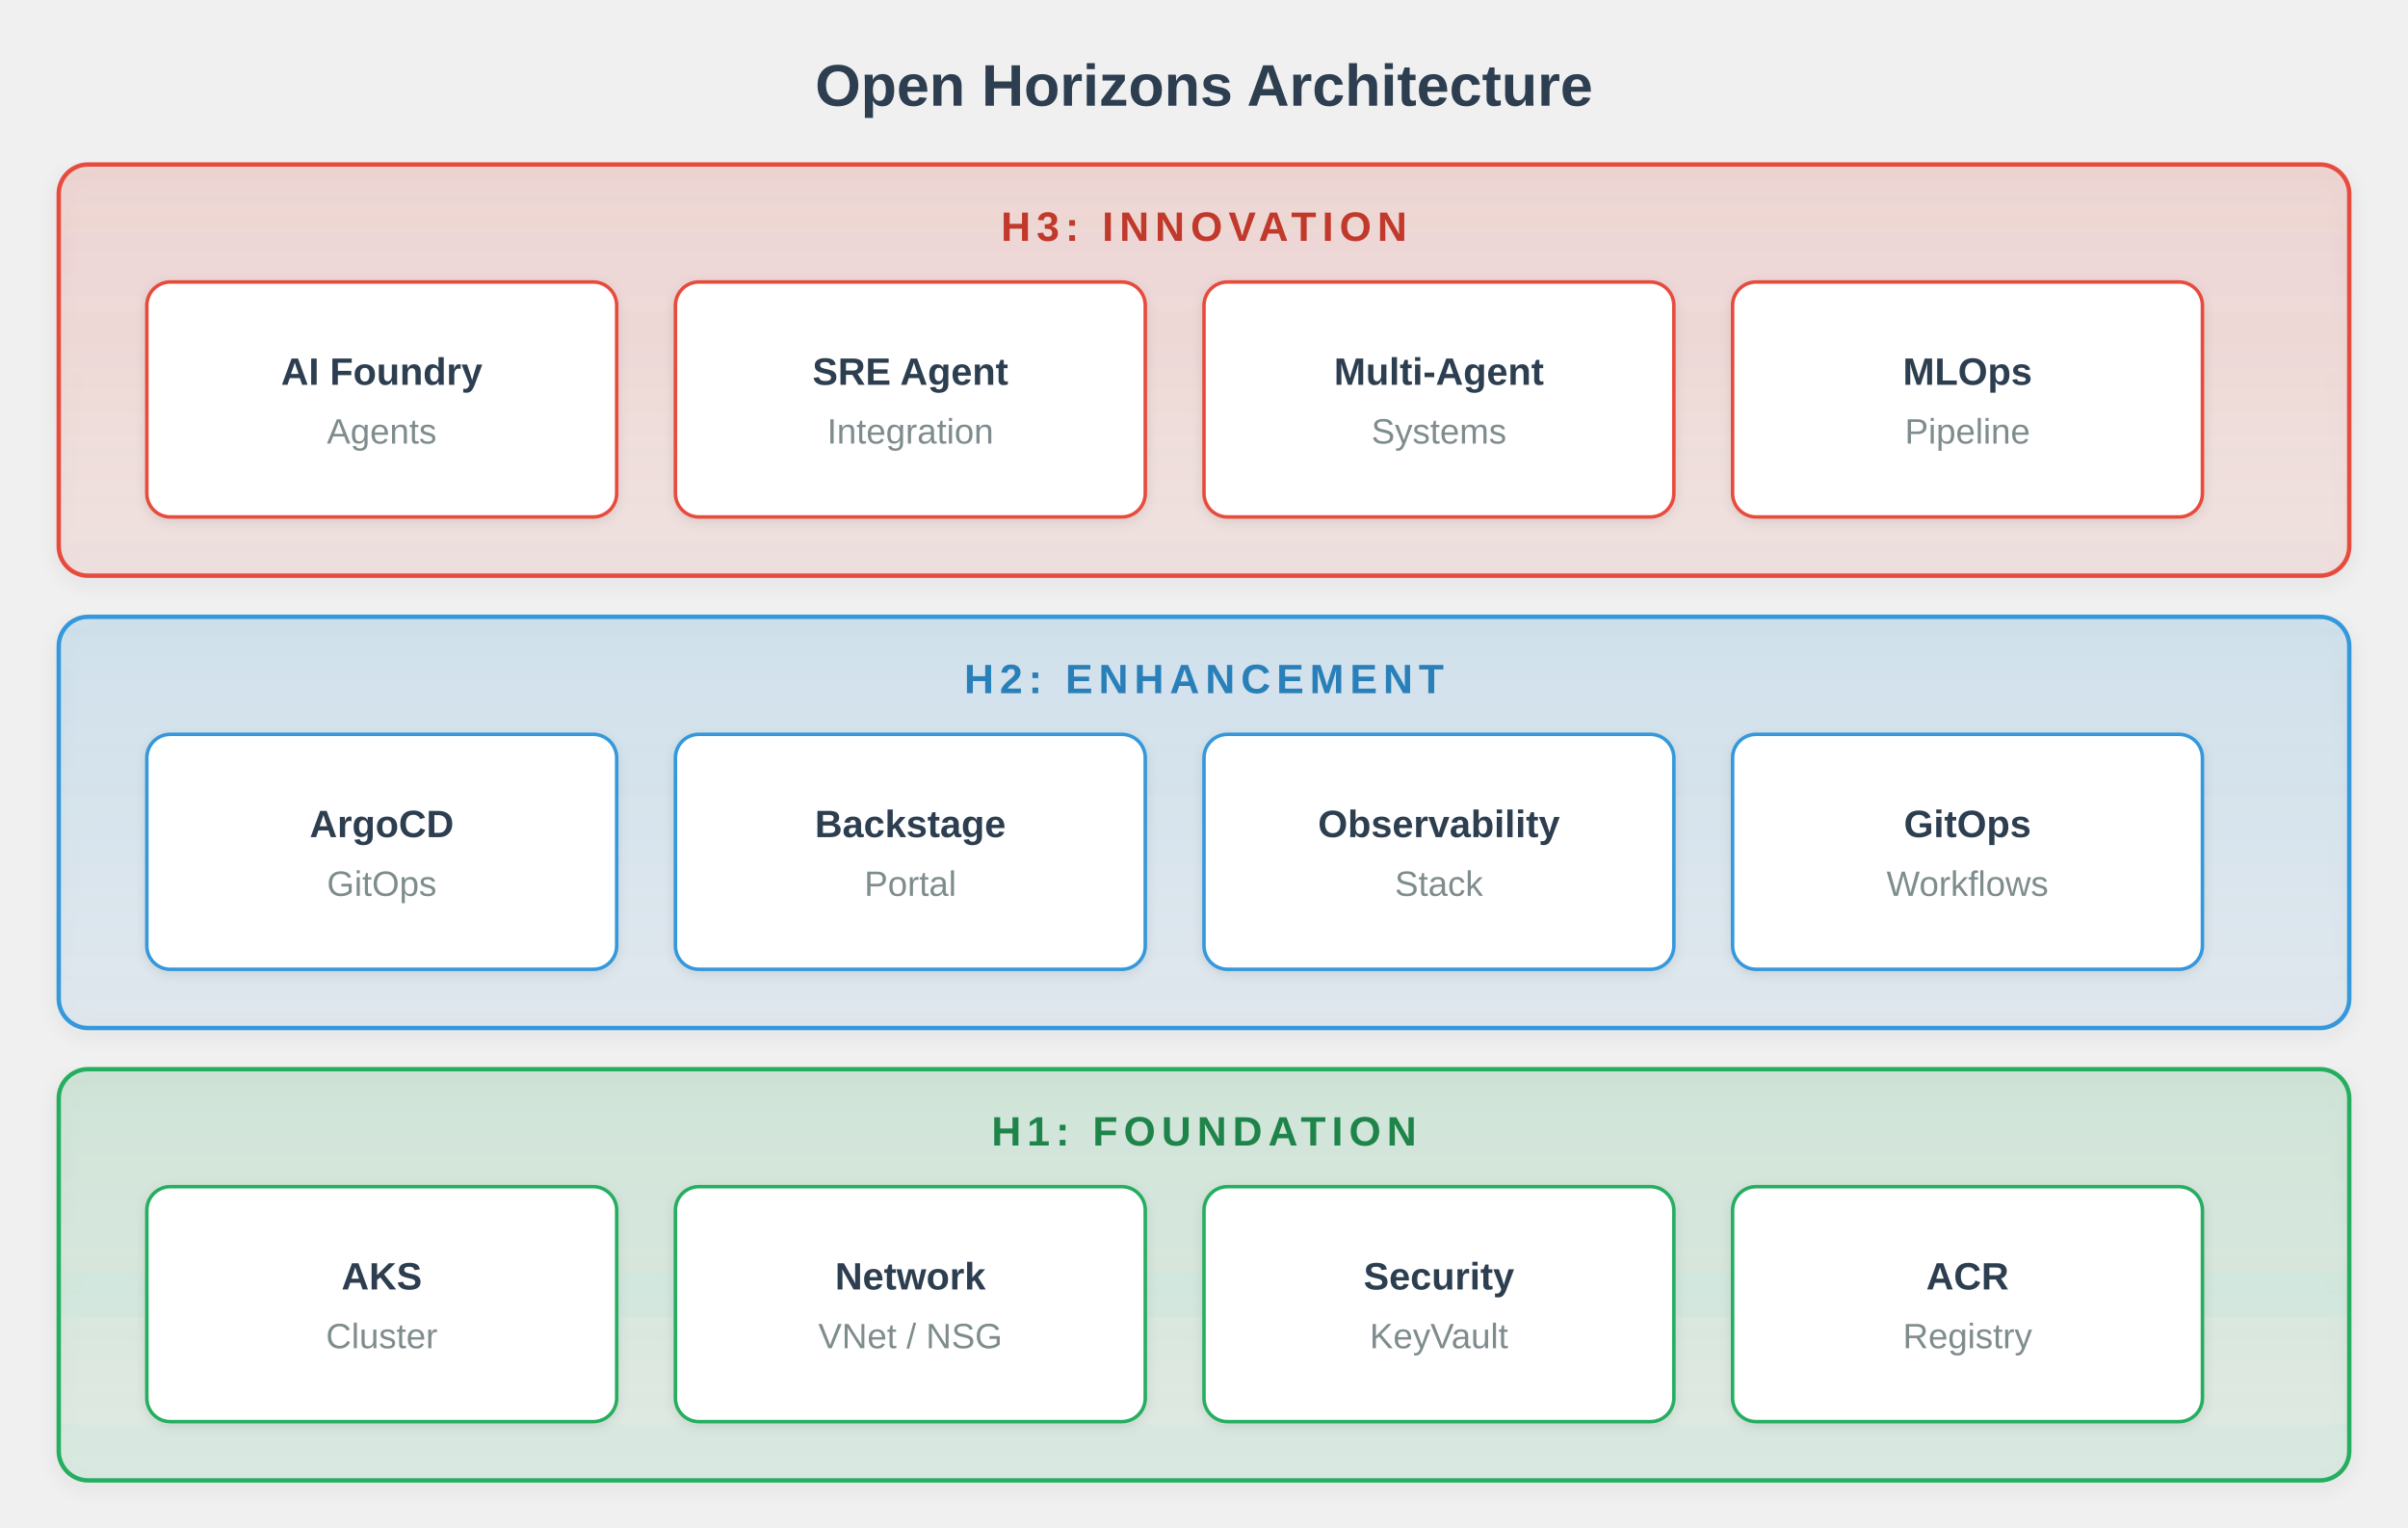
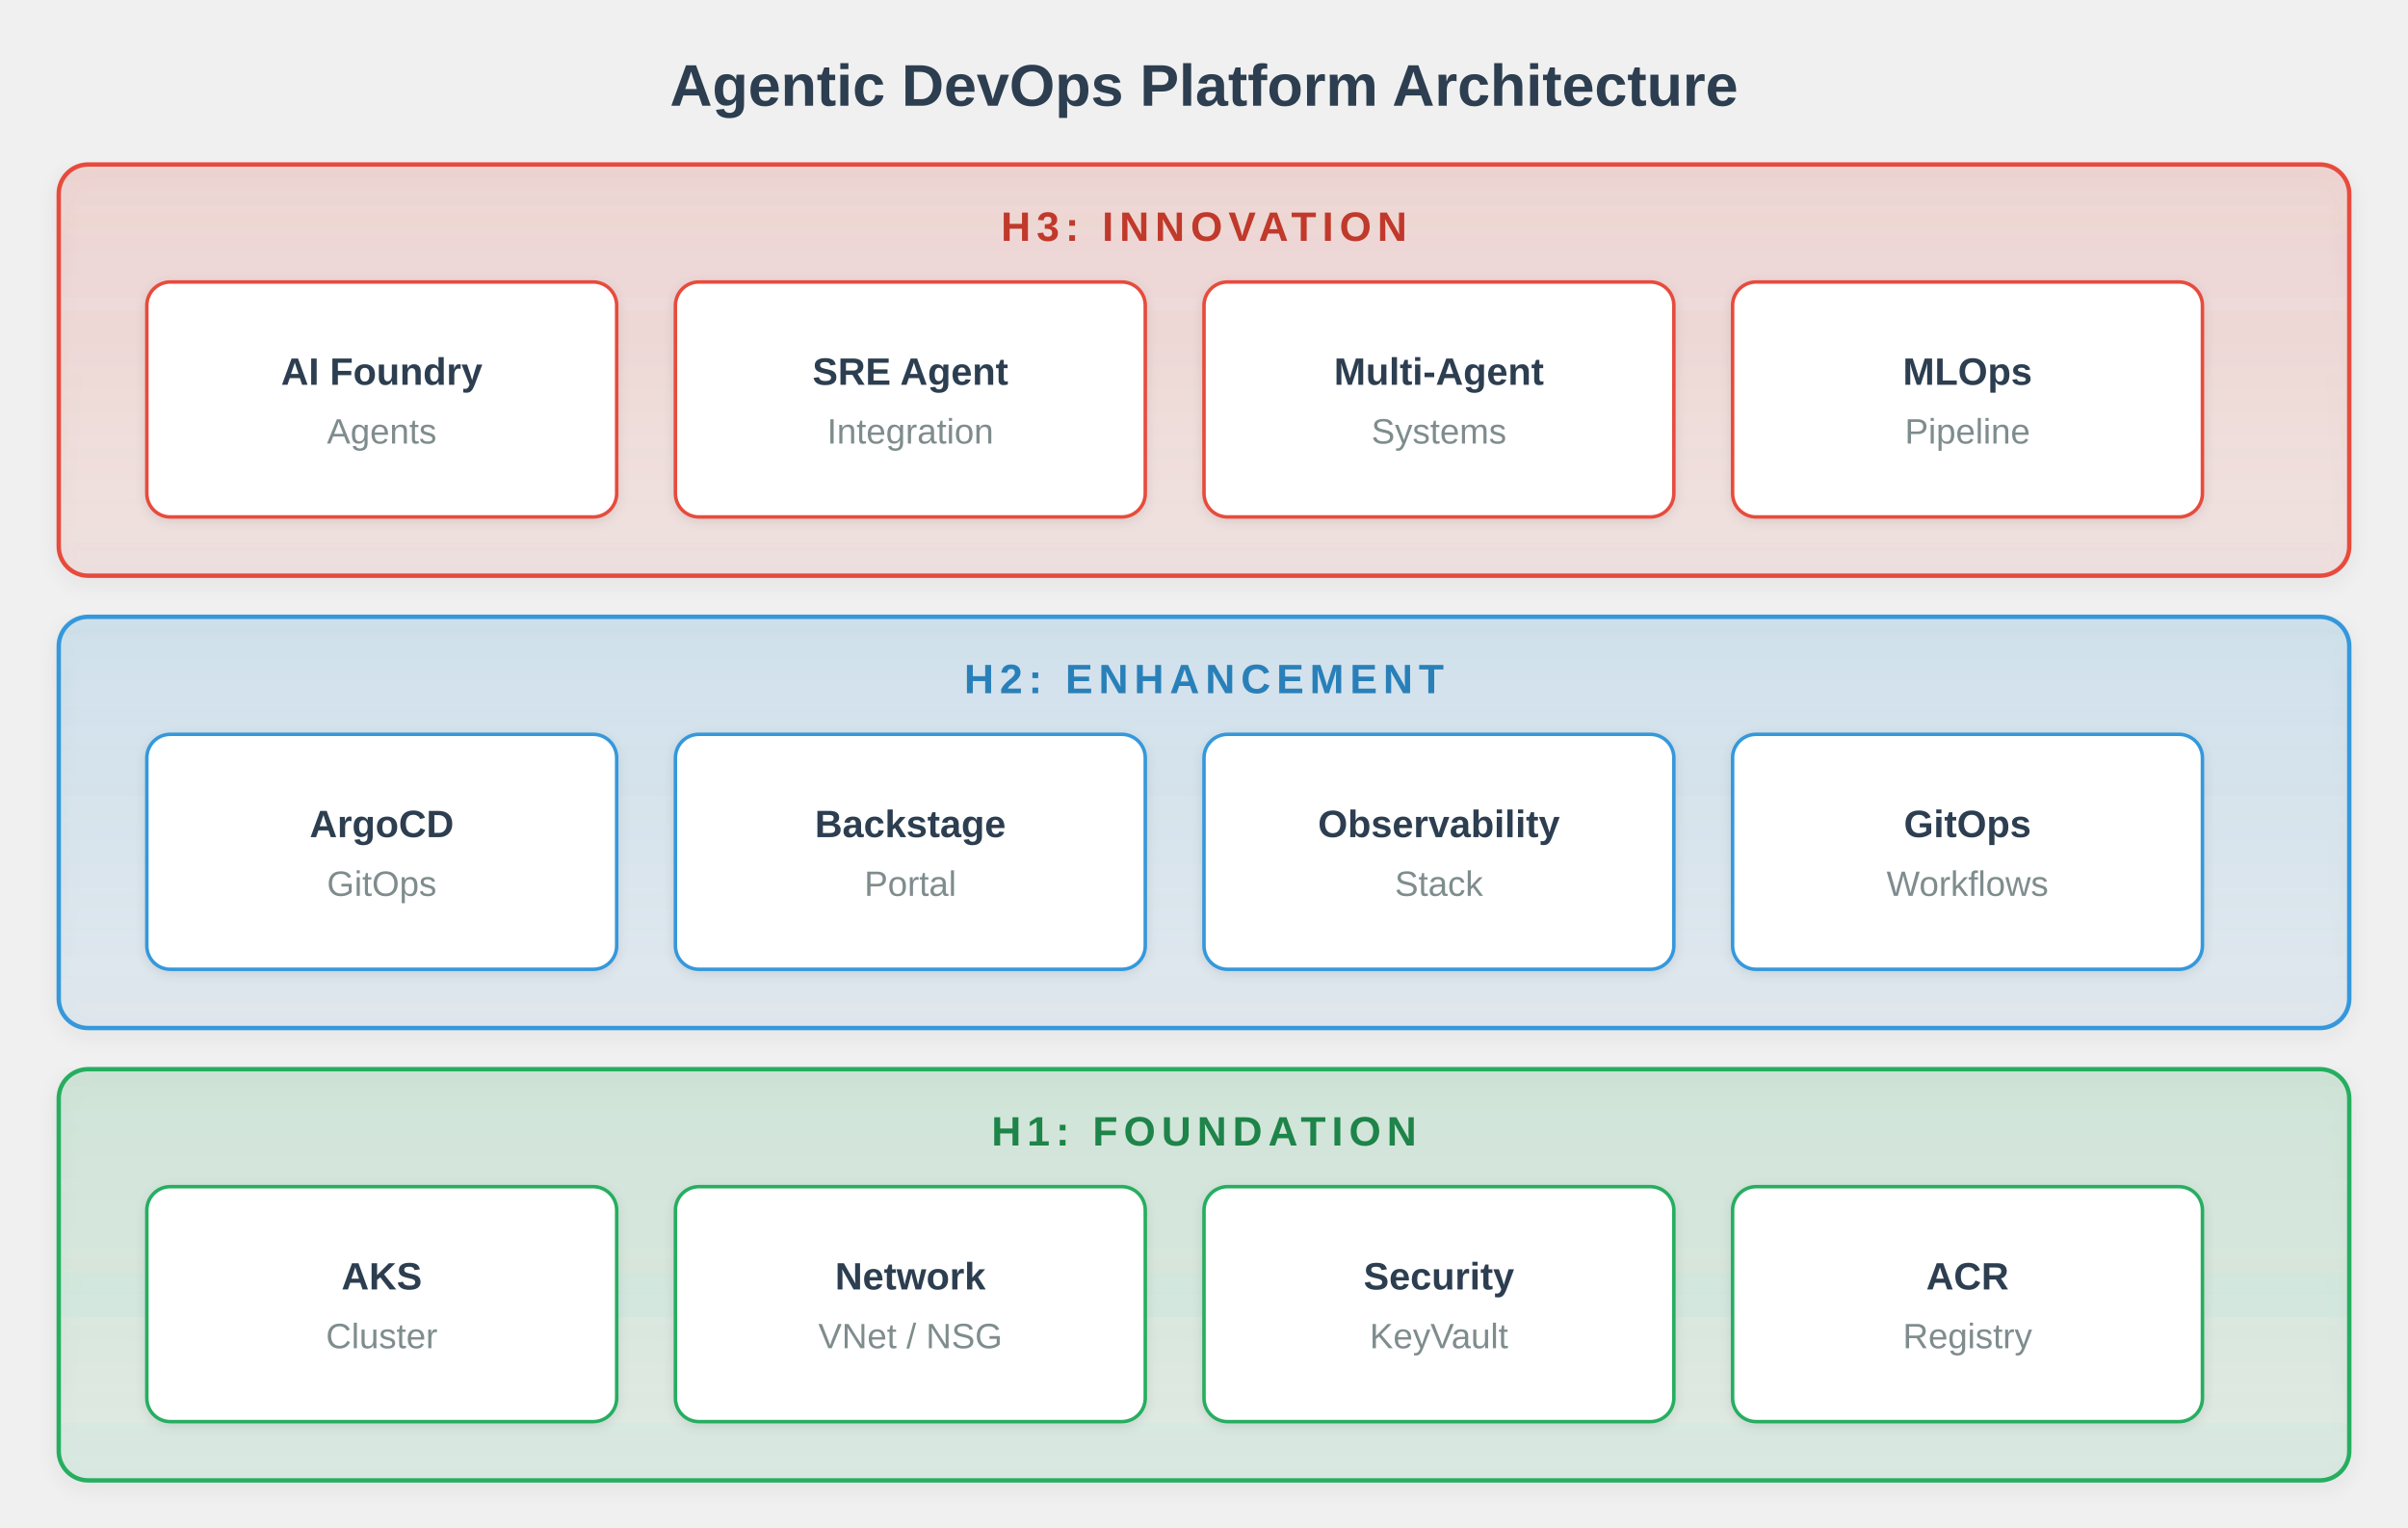
<svg xmlns="http://www.w3.org/2000/svg" viewBox="0 0 820 520" font-family="'Segoe UI', Arial, sans-serif">
  <defs>
    <linearGradient id="h3Grad" x1="0%" y1="0%" x2="0%" y2="100%">
      <stop offset="0%" style="stop-color:#e74c3c;stop-opacity:0.15" />
      <stop offset="100%" style="stop-color:#e74c3c;stop-opacity:0.08" />
    </linearGradient>
    <linearGradient id="h2Grad" x1="0%" y1="0%" x2="0%" y2="100%">
      <stop offset="0%" style="stop-color:#3498db;stop-opacity:0.15" />
      <stop offset="100%" style="stop-color:#3498db;stop-opacity:0.08" />
    </linearGradient>
    <linearGradient id="h1Grad" x1="0%" y1="0%" x2="0%" y2="100%">
      <stop offset="0%" style="stop-color:#27ae60;stop-opacity:0.15" />
      <stop offset="100%" style="stop-color:#27ae60;stop-opacity:0.08" />
    </linearGradient>
    <filter id="shadow" x="-2%" y="-2%" width="104%" height="108%">
      <feDropShadow dx="0" dy="2" stdDeviation="3" flood-opacity="0.12" />
    </filter>
    <filter id="boxShadow" x="-4%" y="-8%" width="108%" height="120%">
      <feDropShadow dx="0" dy="1" stdDeviation="2" flood-opacity="0.10" />
    </filter>
  </defs>
-   <text x="410" y="36" text-anchor="middle" font-size="20" font-weight="700" fill="#2c3e50">Open Horizons Architecture</text>
+   <text x="410" y="36" text-anchor="middle" font-size="20" font-weight="700" fill="#2c3e50">Agentic DevOps Platform Architecture</text>
  <g filter="url(#shadow)">
    <rect x="20" y="56" width="780" height="140" rx="10" fill="url(#h3Grad)" stroke="#e74c3c" stroke-width="1.5" />
  </g>
  <text x="410" y="82" text-anchor="middle" font-size="14" font-weight="700" fill="#c0392b" letter-spacing="2">H3: INNOVATION</text>
  <g filter="url(#boxShadow)">
    <rect x="50" y="96" width="160" height="80" rx="8" fill="#fff" stroke="#e74c3c" stroke-width="1.2" />
    <rect x="230" y="96" width="160" height="80" rx="8" fill="#fff" stroke="#e74c3c" stroke-width="1.2" />
    <rect x="410" y="96" width="160" height="80" rx="8" fill="#fff" stroke="#e74c3c" stroke-width="1.2" />
    <rect x="590" y="96" width="160" height="80" rx="8" fill="#fff" stroke="#e74c3c" stroke-width="1.2" />
  </g>
  <text x="130" y="131" text-anchor="middle" font-size="13" font-weight="600" fill="#2c3e50">AI Foundry</text>
  <text x="130" y="151" text-anchor="middle" font-size="12" fill="#7f8c8d">Agents</text>
  <text x="310" y="131" text-anchor="middle" font-size="13" font-weight="600" fill="#2c3e50">SRE Agent</text>
  <text x="310" y="151" text-anchor="middle" font-size="12" fill="#7f8c8d">Integration</text>
  <text x="490" y="131" text-anchor="middle" font-size="13" font-weight="600" fill="#2c3e50">Multi-Agent</text>
  <text x="490" y="151" text-anchor="middle" font-size="12" fill="#7f8c8d">Systems</text>
  <text x="670" y="131" text-anchor="middle" font-size="13" font-weight="600" fill="#2c3e50">MLOps</text>
  <text x="670" y="151" text-anchor="middle" font-size="12" fill="#7f8c8d">Pipeline</text>
  <g filter="url(#shadow)">
    <rect x="20" y="210" width="780" height="140" rx="10" fill="url(#h2Grad)" stroke="#3498db" stroke-width="1.5" />
  </g>
  <text x="410" y="236" text-anchor="middle" font-size="14" font-weight="700" fill="#2980b9" letter-spacing="2">H2: ENHANCEMENT</text>
  <g filter="url(#boxShadow)">
    <rect x="50" y="250" width="160" height="80" rx="8" fill="#fff" stroke="#3498db" stroke-width="1.2" />
    <rect x="230" y="250" width="160" height="80" rx="8" fill="#fff" stroke="#3498db" stroke-width="1.2" />
    <rect x="410" y="250" width="160" height="80" rx="8" fill="#fff" stroke="#3498db" stroke-width="1.2" />
    <rect x="590" y="250" width="160" height="80" rx="8" fill="#fff" stroke="#3498db" stroke-width="1.2" />
  </g>
  <text x="130" y="285" text-anchor="middle" font-size="13" font-weight="600" fill="#2c3e50">ArgoCD</text>
  <text x="130" y="305" text-anchor="middle" font-size="12" fill="#7f8c8d">GitOps</text>
  <text x="310" y="285" text-anchor="middle" font-size="13" font-weight="600" fill="#2c3e50">Backstage</text>
  <text x="310" y="305" text-anchor="middle" font-size="12" fill="#7f8c8d">Portal</text>
  <text x="490" y="285" text-anchor="middle" font-size="13" font-weight="600" fill="#2c3e50">Observability</text>
  <text x="490" y="305" text-anchor="middle" font-size="12" fill="#7f8c8d">Stack</text>
  <text x="670" y="285" text-anchor="middle" font-size="13" font-weight="600" fill="#2c3e50">GitOps</text>
  <text x="670" y="305" text-anchor="middle" font-size="12" fill="#7f8c8d">Workflows</text>
  <g filter="url(#shadow)">
    <rect x="20" y="364" width="780" height="140" rx="10" fill="url(#h1Grad)" stroke="#27ae60" stroke-width="1.5" />
  </g>
  <text x="410" y="390" text-anchor="middle" font-size="14" font-weight="700" fill="#1e8449" letter-spacing="2">H1: FOUNDATION</text>
  <g filter="url(#boxShadow)">
    <rect x="50" y="404" width="160" height="80" rx="8" fill="#fff" stroke="#27ae60" stroke-width="1.2" />
    <rect x="230" y="404" width="160" height="80" rx="8" fill="#fff" stroke="#27ae60" stroke-width="1.2" />
    <rect x="410" y="404" width="160" height="80" rx="8" fill="#fff" stroke="#27ae60" stroke-width="1.2" />
    <rect x="590" y="404" width="160" height="80" rx="8" fill="#fff" stroke="#27ae60" stroke-width="1.2" />
  </g>
  <text x="130" y="439" text-anchor="middle" font-size="13" font-weight="600" fill="#2c3e50">AKS</text>
  <text x="130" y="459" text-anchor="middle" font-size="12" fill="#7f8c8d">Cluster</text>
  <text x="310" y="439" text-anchor="middle" font-size="13" font-weight="600" fill="#2c3e50">Network</text>
  <text x="310" y="459" text-anchor="middle" font-size="12" fill="#7f8c8d">VNet / NSG</text>
  <text x="490" y="439" text-anchor="middle" font-size="13" font-weight="600" fill="#2c3e50">Security</text>
  <text x="490" y="459" text-anchor="middle" font-size="12" fill="#7f8c8d">KeyVault</text>
  <text x="670" y="439" text-anchor="middle" font-size="13" font-weight="600" fill="#2c3e50">ACR</text>
  <text x="670" y="459" text-anchor="middle" font-size="12" fill="#7f8c8d">Registry</text>
</svg>
